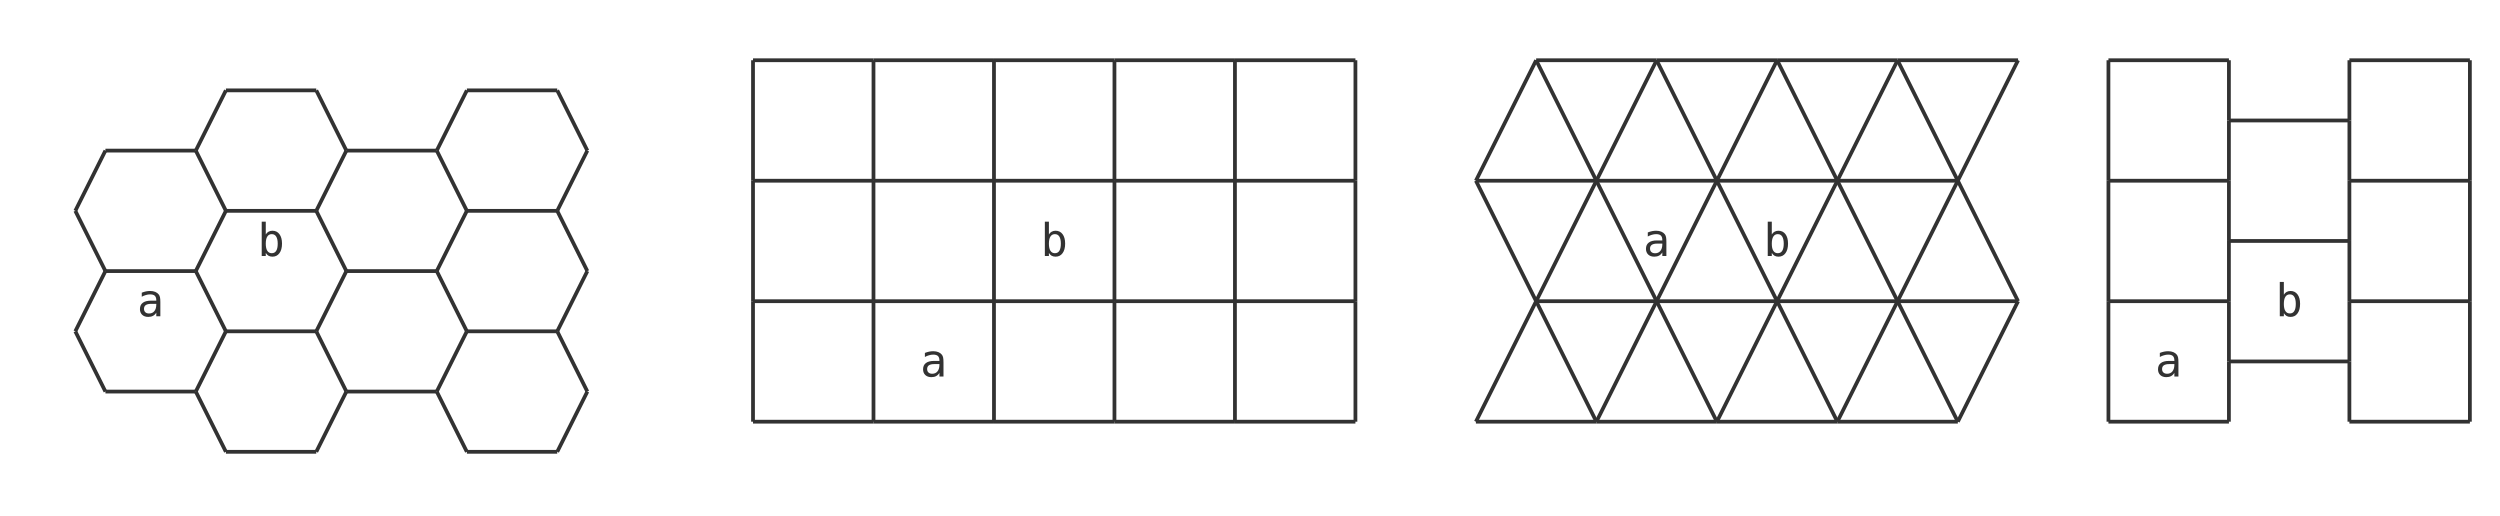
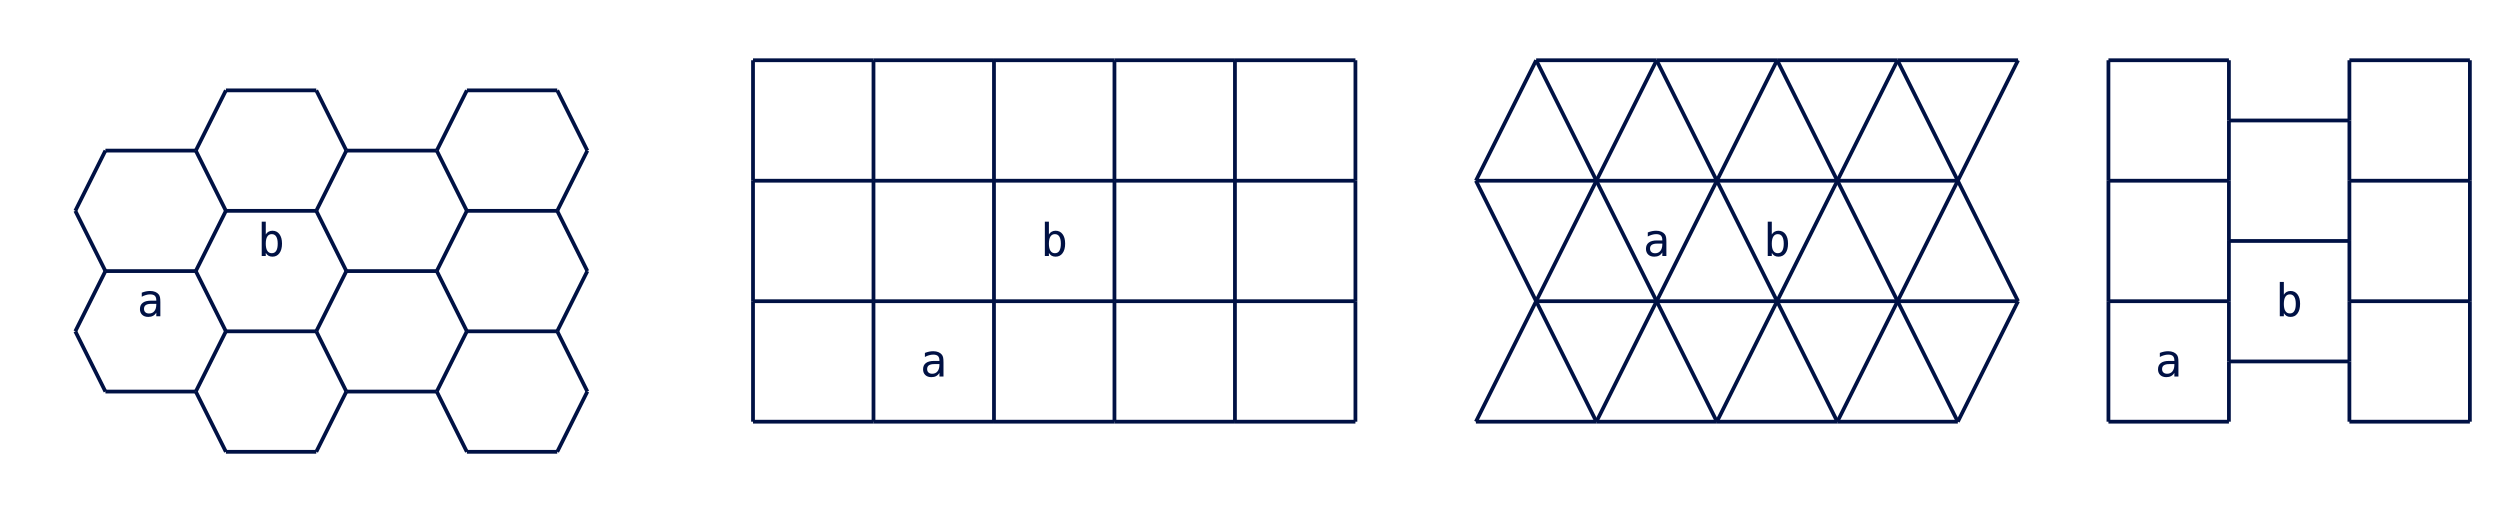
- <svg xmlns="http://www.w3.org/2000/svg" class="diagram" version="1.1" height="137" width="664" font-family="Menlo,Lucida Console,monospace">
+ <svg xmlns="http://www.w3.org/2000/svg" version="1.1" height="137" width="664" font-family="Menlo,Lucida Console,monospace">
  <style type="text/css">
svg {
-    color: #323232;
+    color: #014;
}
@media (prefers-color-scheme: dark) {
-      svg {
-    color: #C8C8C8;
-      }
+    svg {
+       color: #EDF;
+    }
}
</style>
  <g transform="translate(8,16)">
    <path d="M 192,0 L 224,0" fill="none" stroke="currentColor" />
    <path d="M 224,0 L 256,0" fill="none" stroke="currentColor" />
    <path d="M 256,0 L 288,0" fill="none" stroke="currentColor" />
    <path d="M 288,0 L 320,0" fill="none" stroke="currentColor" />
    <path d="M 320,0 L 352,0" fill="none" stroke="currentColor" />
    <path d="M 400,0 L 432,0" fill="none" stroke="currentColor" />
    <path d="M 432,0 L 464,0" fill="none" stroke="currentColor" />
    <path d="M 464,0 L 496,0" fill="none" stroke="currentColor" />
    <path d="M 496,0 L 528,0" fill="none" stroke="currentColor" />
    <path d="M 552,0 L 584,0" fill="none" stroke="currentColor" />
    <path d="M 616,0 L 648,0" fill="none" stroke="currentColor" />
    <path d="M 584,16 L 616,16" fill="none" stroke="currentColor" />
    <path d="M 192,32 L 224,32" fill="none" stroke="currentColor" />
    <path d="M 224,32 L 256,32" fill="none" stroke="currentColor" />
    <path d="M 256,32 L 288,32" fill="none" stroke="currentColor" />
    <path d="M 288,32 L 320,32" fill="none" stroke="currentColor" />
    <path d="M 320,32 L 352,32" fill="none" stroke="currentColor" />
    <path d="M 384,32 L 416,32" fill="none" stroke="currentColor" />
    <path d="M 416,32 L 448,32" fill="none" stroke="currentColor" />
    <path d="M 448,32 L 480,32" fill="none" stroke="currentColor" />
    <path d="M 480,32 L 512,32" fill="none" stroke="currentColor" />
    <path d="M 552,32 L 584,32" fill="none" stroke="currentColor" />
    <path d="M 616,32 L 648,32" fill="none" stroke="currentColor" />
    <path d="M 584,48 L 616,48" fill="none" stroke="currentColor" />
    <path d="M 192,64 L 224,64" fill="none" stroke="currentColor" />
    <path d="M 224,64 L 256,64" fill="none" stroke="currentColor" />
    <path d="M 256,64 L 288,64" fill="none" stroke="currentColor" />
    <path d="M 288,64 L 320,64" fill="none" stroke="currentColor" />
    <path d="M 320,64 L 352,64" fill="none" stroke="currentColor" />
    <path d="M 400,64 L 432,64" fill="none" stroke="currentColor" />
    <path d="M 432,64 L 464,64" fill="none" stroke="currentColor" />
    <path d="M 464,64 L 496,64" fill="none" stroke="currentColor" />
    <path d="M 496,64 L 528,64" fill="none" stroke="currentColor" />
    <path d="M 552,64 L 584,64" fill="none" stroke="currentColor" />
    <path d="M 616,64 L 648,64" fill="none" stroke="currentColor" />
    <path d="M 584,80 L 616,80" fill="none" stroke="currentColor" />
    <path d="M 192,96 L 224,96" fill="none" stroke="currentColor" />
    <path d="M 224,96 L 256,96" fill="none" stroke="currentColor" />
    <path d="M 256,96 L 288,96" fill="none" stroke="currentColor" />
    <path d="M 288,96 L 320,96" fill="none" stroke="currentColor" />
    <path d="M 320,96 L 352,96" fill="none" stroke="currentColor" />
    <path d="M 384,96 L 416,96" fill="none" stroke="currentColor" />
    <path d="M 416,96 L 448,96" fill="none" stroke="currentColor" />
    <path d="M 448,96 L 480,96" fill="none" stroke="currentColor" />
    <path d="M 480,96 L 512,96" fill="none" stroke="currentColor" />
    <path d="M 552,96 L 584,96" fill="none" stroke="currentColor" />
    <path d="M 616,96 L 648,96" fill="none" stroke="currentColor" />
    <path d="M 52,8 L 76,8" fill="none" stroke="currentColor" />
    <path d="M 116,8 L 140,8" fill="none" stroke="currentColor" />
    <path d="M 20,24 L 44,24" fill="none" stroke="currentColor" />
    <path d="M 84,24 L 108,24" fill="none" stroke="currentColor" />
    <path d="M 52,40 L 76,40" fill="none" stroke="currentColor" />
    <path d="M 116,40 L 140,40" fill="none" stroke="currentColor" />
    <path d="M 20,56 L 44,56" fill="none" stroke="currentColor" />
    <path d="M 84,56 L 108,56" fill="none" stroke="currentColor" />
    <path d="M 52,72 L 76,72" fill="none" stroke="currentColor" />
    <path d="M 116,72 L 140,72" fill="none" stroke="currentColor" />
    <path d="M 20,88 L 44,88" fill="none" stroke="currentColor" />
    <path d="M 84,88 L 108,88" fill="none" stroke="currentColor" />
    <path d="M 52,104 L 76,104" fill="none" stroke="currentColor" />
    <path d="M 116,104 L 140,104" fill="none" stroke="currentColor" />
    <path d="M 192,0 L 192,32" fill="none" stroke="currentColor" />
    <path d="M 192,32 L 192,64" fill="none" stroke="currentColor" />
    <path d="M 192,64 L 192,96" fill="none" stroke="currentColor" />
    <path d="M 224,0 L 224,32" fill="none" stroke="currentColor" />
    <path d="M 224,32 L 224,64" fill="none" stroke="currentColor" />
    <path d="M 224,64 L 224,96" fill="none" stroke="currentColor" />
    <path d="M 256,0 L 256,32" fill="none" stroke="currentColor" />
    <path d="M 256,32 L 256,64" fill="none" stroke="currentColor" />
    <path d="M 256,64 L 256,96" fill="none" stroke="currentColor" />
    <path d="M 288,0 L 288,32" fill="none" stroke="currentColor" />
    <path d="M 288,32 L 288,64" fill="none" stroke="currentColor" />
    <path d="M 288,64 L 288,96" fill="none" stroke="currentColor" />
    <path d="M 320,0 L 320,32" fill="none" stroke="currentColor" />
    <path d="M 320,32 L 320,64" fill="none" stroke="currentColor" />
    <path d="M 320,64 L 320,96" fill="none" stroke="currentColor" />
    <path d="M 352,0 L 352,32" fill="none" stroke="currentColor" />
    <path d="M 352,32 L 352,64" fill="none" stroke="currentColor" />
    <path d="M 352,64 L 352,96" fill="none" stroke="currentColor" />
    <path d="M 552,0 L 552,32" fill="none" stroke="currentColor" />
    <path d="M 552,32 L 552,64" fill="none" stroke="currentColor" />
    <path d="M 552,64 L 552,96" fill="none" stroke="currentColor" />
    <path d="M 584,0 L 584,16" fill="none" stroke="currentColor" />
    <path d="M 584,16 L 584,32" fill="none" stroke="currentColor" />
    <path d="M 584,32 L 584,48" fill="none" stroke="currentColor" />
    <path d="M 584,48 L 584,64" fill="none" stroke="currentColor" />
    <path d="M 584,64 L 584,80" fill="none" stroke="currentColor" />
    <path d="M 584,80 L 584,96" fill="none" stroke="currentColor" />
    <path d="M 616,0 L 616,16" fill="none" stroke="currentColor" />
    <path d="M 616,16 L 616,32" fill="none" stroke="currentColor" />
    <path d="M 616,32 L 616,48" fill="none" stroke="currentColor" />
    <path d="M 616,48 L 616,64" fill="none" stroke="currentColor" />
    <path d="M 616,64 L 616,80" fill="none" stroke="currentColor" />
    <path d="M 616,80 L 616,96" fill="none" stroke="currentColor" />
    <path d="M 648,0 L 648,32" fill="none" stroke="currentColor" />
    <path d="M 648,32 L 648,64" fill="none" stroke="currentColor" />
    <path d="M 648,64 L 648,96" fill="none" stroke="currentColor" />
    <path d="M 12,40 L 20,24" fill="none" stroke="currentColor" />
    <path d="M 12,72 L 20,56" fill="none" stroke="currentColor" />
    <path d="M 44,24 L 52,8" fill="none" stroke="currentColor" />
    <path d="M 44,56 L 52,40" fill="none" stroke="currentColor" />
    <path d="M 44,88 L 52,72" fill="none" stroke="currentColor" />
    <path d="M 76,40 L 84,24" fill="none" stroke="currentColor" />
    <path d="M 76,72 L 84,56" fill="none" stroke="currentColor" />
    <path d="M 108,24 L 116,8" fill="none" stroke="currentColor" />
    <path d="M 76,104 L 84,88" fill="none" stroke="currentColor" />
    <path d="M 108,56 L 116,40" fill="none" stroke="currentColor" />
    <path d="M 108,88 L 116,72" fill="none" stroke="currentColor" />
    <path d="M 140,40 L 148,24" fill="none" stroke="currentColor" />
    <path d="M 140,72 L 148,56" fill="none" stroke="currentColor" />
    <path d="M 140,104 L 148,88" fill="none" stroke="currentColor" />
    <path d="M 384,32 L 400,0" fill="none" stroke="currentColor" />
    <path d="M 384,96 L 400,64" fill="none" stroke="currentColor" />
    <path d="M 400,64 L 416,32" fill="none" stroke="currentColor" />
    <path d="M 416,32 L 432,0" fill="none" stroke="currentColor" />
    <path d="M 416,96 L 432,64" fill="none" stroke="currentColor" />
    <path d="M 432,64 L 448,32" fill="none" stroke="currentColor" />
    <path d="M 448,32 L 464,0" fill="none" stroke="currentColor" />
    <path d="M 448,96 L 464,64" fill="none" stroke="currentColor" />
    <path d="M 464,64 L 480,32" fill="none" stroke="currentColor" />
    <path d="M 480,32 L 496,0" fill="none" stroke="currentColor" />
    <path d="M 480,96 L 496,64" fill="none" stroke="currentColor" />
    <path d="M 496,64 L 512,32" fill="none" stroke="currentColor" />
    <path d="M 512,32 L 528,0" fill="none" stroke="currentColor" />
    <path d="M 512,96 L 528,64" fill="none" stroke="currentColor" />
    <path d="M 12,72 L 20,88" fill="none" stroke="currentColor" />
    <path d="M 12,40 L 20,56" fill="none" stroke="currentColor" />
    <path d="M 44,88 L 52,104" fill="none" stroke="currentColor" />
    <path d="M 44,56 L 52,72" fill="none" stroke="currentColor" />
    <path d="M 44,24 L 52,40" fill="none" stroke="currentColor" />
    <path d="M 76,72 L 84,88" fill="none" stroke="currentColor" />
    <path d="M 76,40 L 84,56" fill="none" stroke="currentColor" />
    <path d="M 108,88 L 116,104" fill="none" stroke="currentColor" />
    <path d="M 76,8 L 84,24" fill="none" stroke="currentColor" />
    <path d="M 108,56 L 116,72" fill="none" stroke="currentColor" />
    <path d="M 108,24 L 116,40" fill="none" stroke="currentColor" />
    <path d="M 140,72 L 148,88" fill="none" stroke="currentColor" />
    <path d="M 140,40 L 148,56" fill="none" stroke="currentColor" />
    <path d="M 140,8 L 148,24" fill="none" stroke="currentColor" />
    <path d="M 384,32 L 400,64" fill="none" stroke="currentColor" />
    <path d="M 400,64 L 416,96" fill="none" stroke="currentColor" />
    <path d="M 400,0 L 416,32" fill="none" stroke="currentColor" />
    <path d="M 416,32 L 432,64" fill="none" stroke="currentColor" />
    <path d="M 432,64 L 448,96" fill="none" stroke="currentColor" />
    <path d="M 432,0 L 448,32" fill="none" stroke="currentColor" />
    <path d="M 448,32 L 464,64" fill="none" stroke="currentColor" />
    <path d="M 464,64 L 480,96" fill="none" stroke="currentColor" />
    <path d="M 464,0 L 480,32" fill="none" stroke="currentColor" />
    <path d="M 480,32 L 496,64" fill="none" stroke="currentColor" />
    <path d="M 496,64 L 512,96" fill="none" stroke="currentColor" />
    <path d="M 496,0 L 512,32" fill="none" stroke="currentColor" />
    <path d="M 512,32 L 528,64" fill="none" stroke="currentColor" />
-     <text text-anchor="middle" x="32" y="68" fill="currentColor" style="font-size:1em">a</text>
-     <text text-anchor="middle" x="64" y="52" fill="currentColor" style="font-size:1em">b</text>
-     <text text-anchor="middle" x="240" y="84" fill="currentColor" style="font-size:1em">a</text>
-     <text text-anchor="middle" x="272" y="52" fill="currentColor" style="font-size:1em">b</text>
-     <text text-anchor="middle" x="432" y="52" fill="currentColor" style="font-size:1em">a</text>
-     <text text-anchor="middle" x="464" y="52" fill="currentColor" style="font-size:1em">b</text>
-     <text text-anchor="middle" x="568" y="84" fill="currentColor" style="font-size:1em">a</text>
-     <text text-anchor="middle" x="600" y="68" fill="currentColor" style="font-size:1em">b</text>
+     <style>
+   text {
+        text-anchor: middle;
+        font-family: "Menlo","Lucida Console","monospace";
+        fill: currentColor;
+        font-size: 1em;
+   }
+ </style>
+     <text x="64" y="52">b</text>
+     <text x="272" y="52">b</text>
+     <text x="432" y="52">a</text>
+     <text x="464" y="52">b</text>
+     <text x="32" y="68">a</text>
+     <text x="600" y="68">b</text>
+     <text x="240" y="84">a</text>
+     <text x="568" y="84">a</text>
  </g>
</svg>
